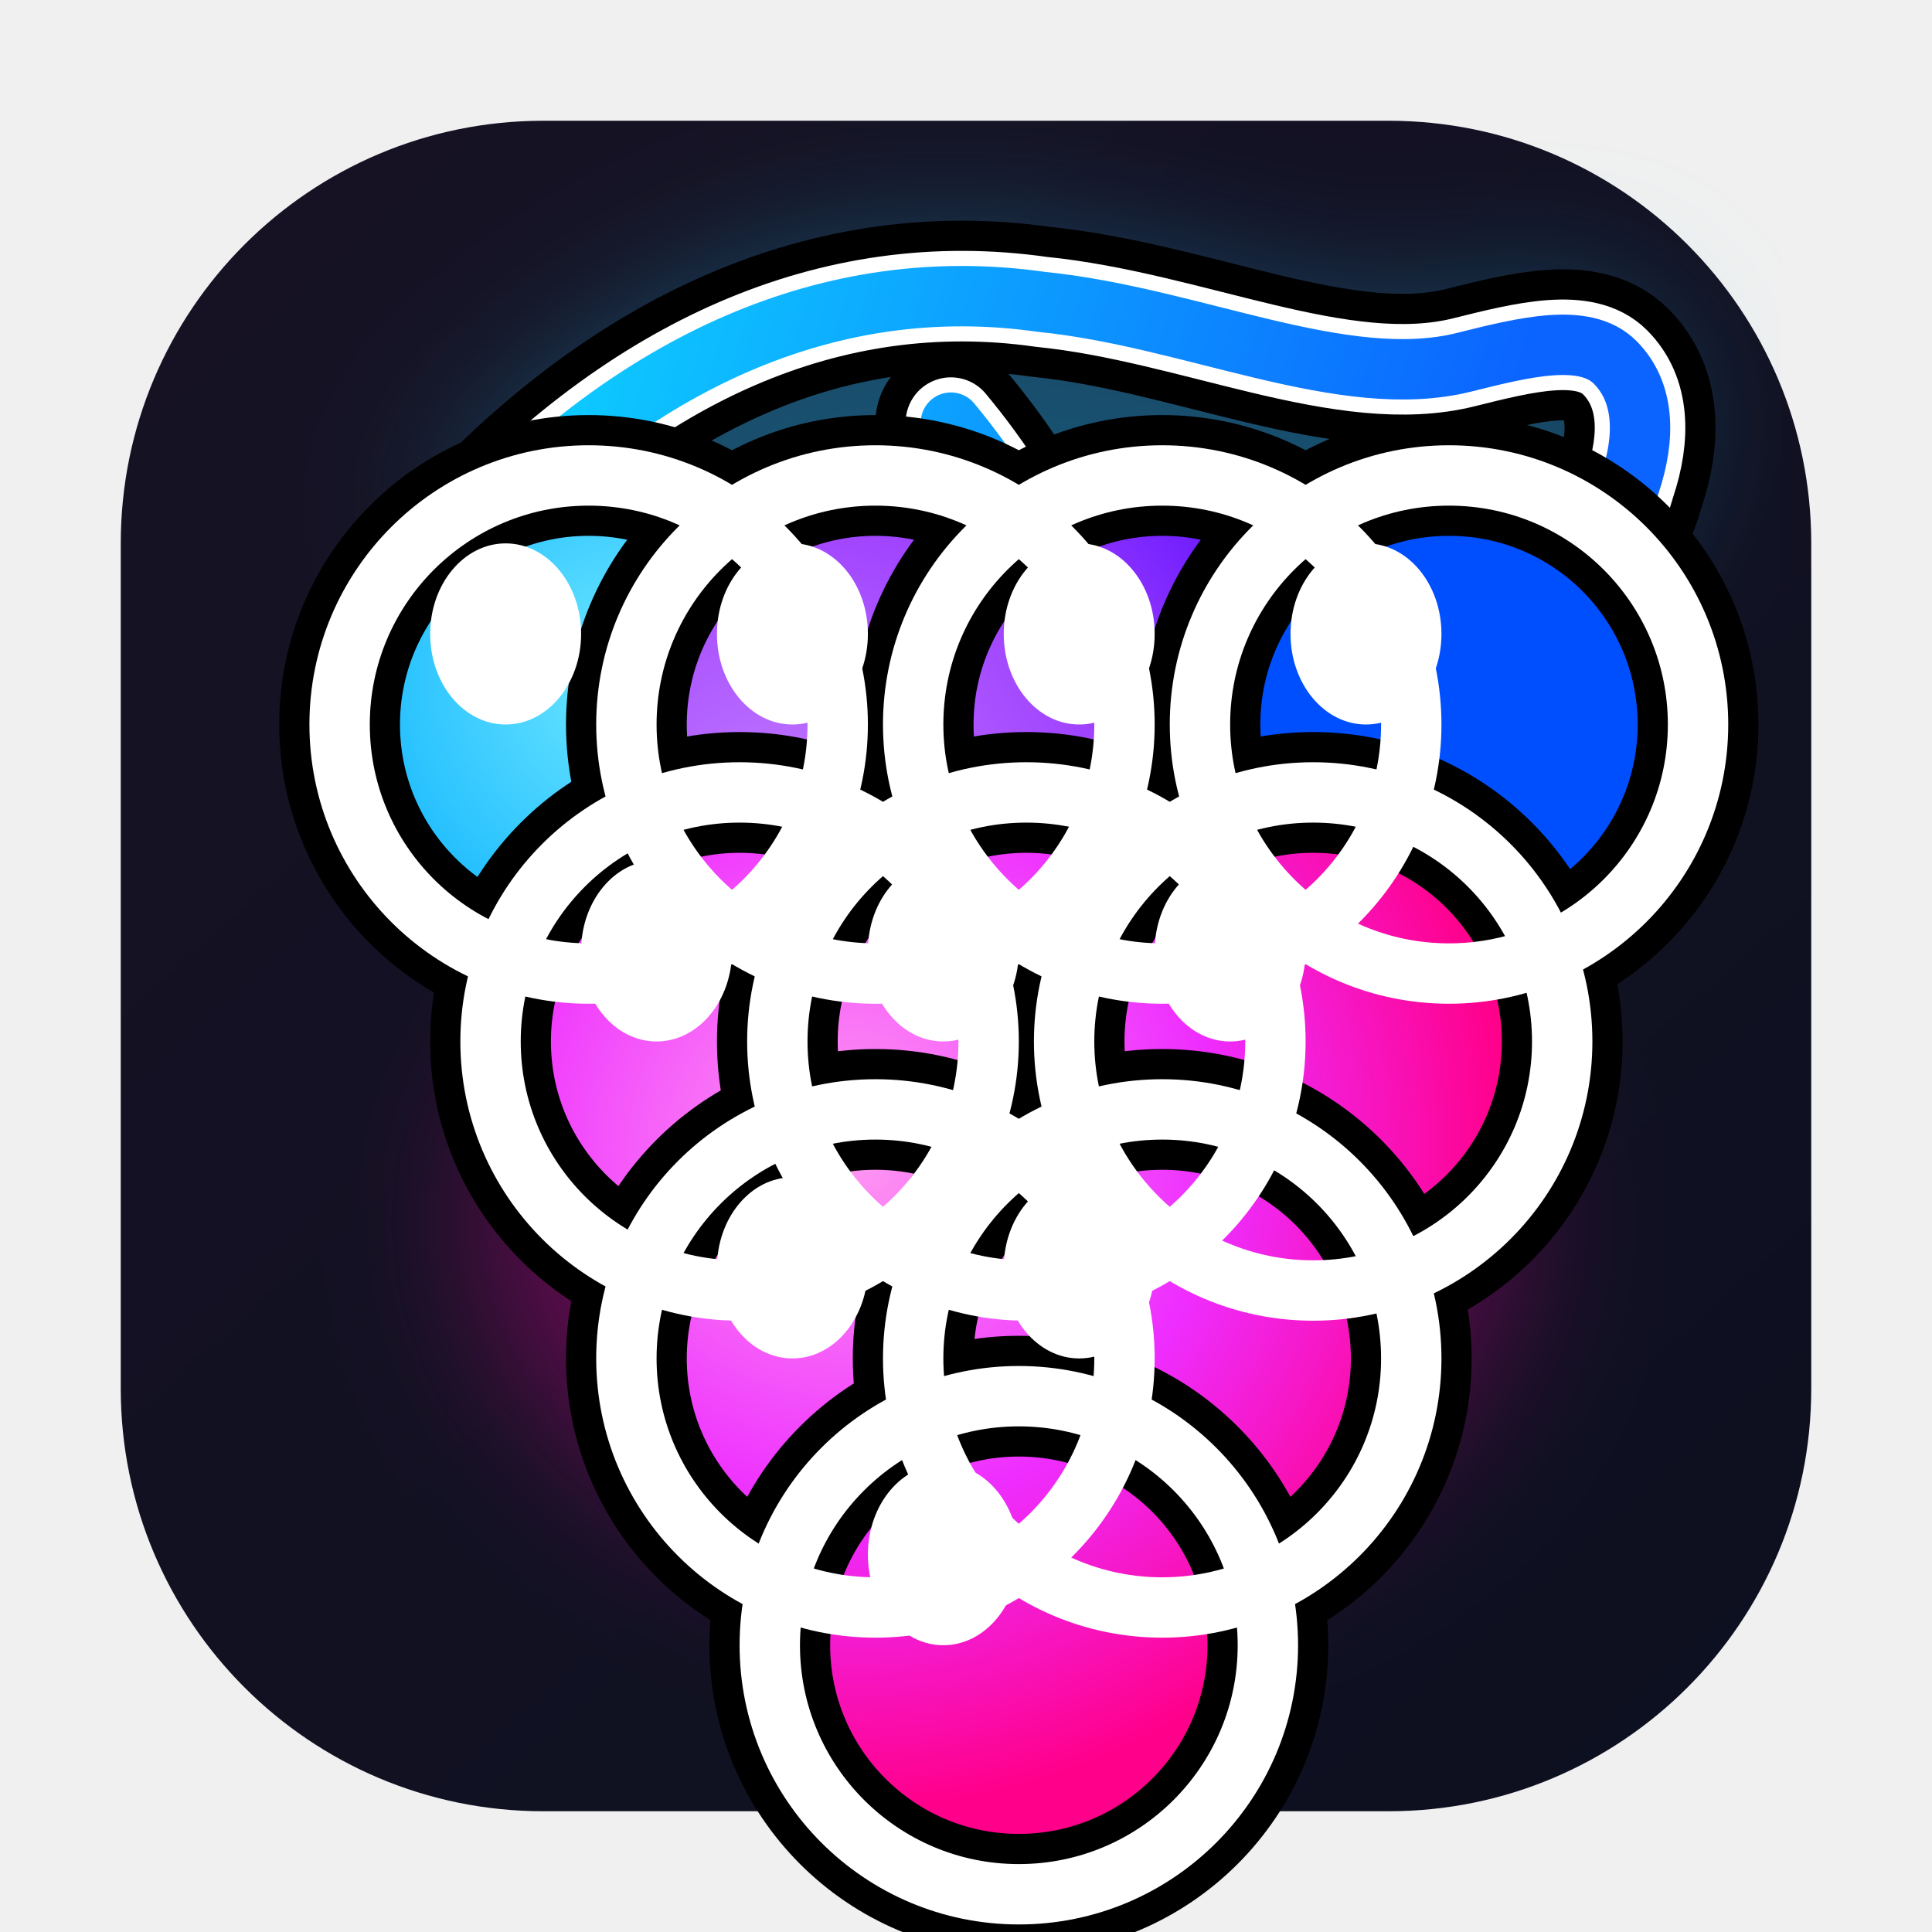
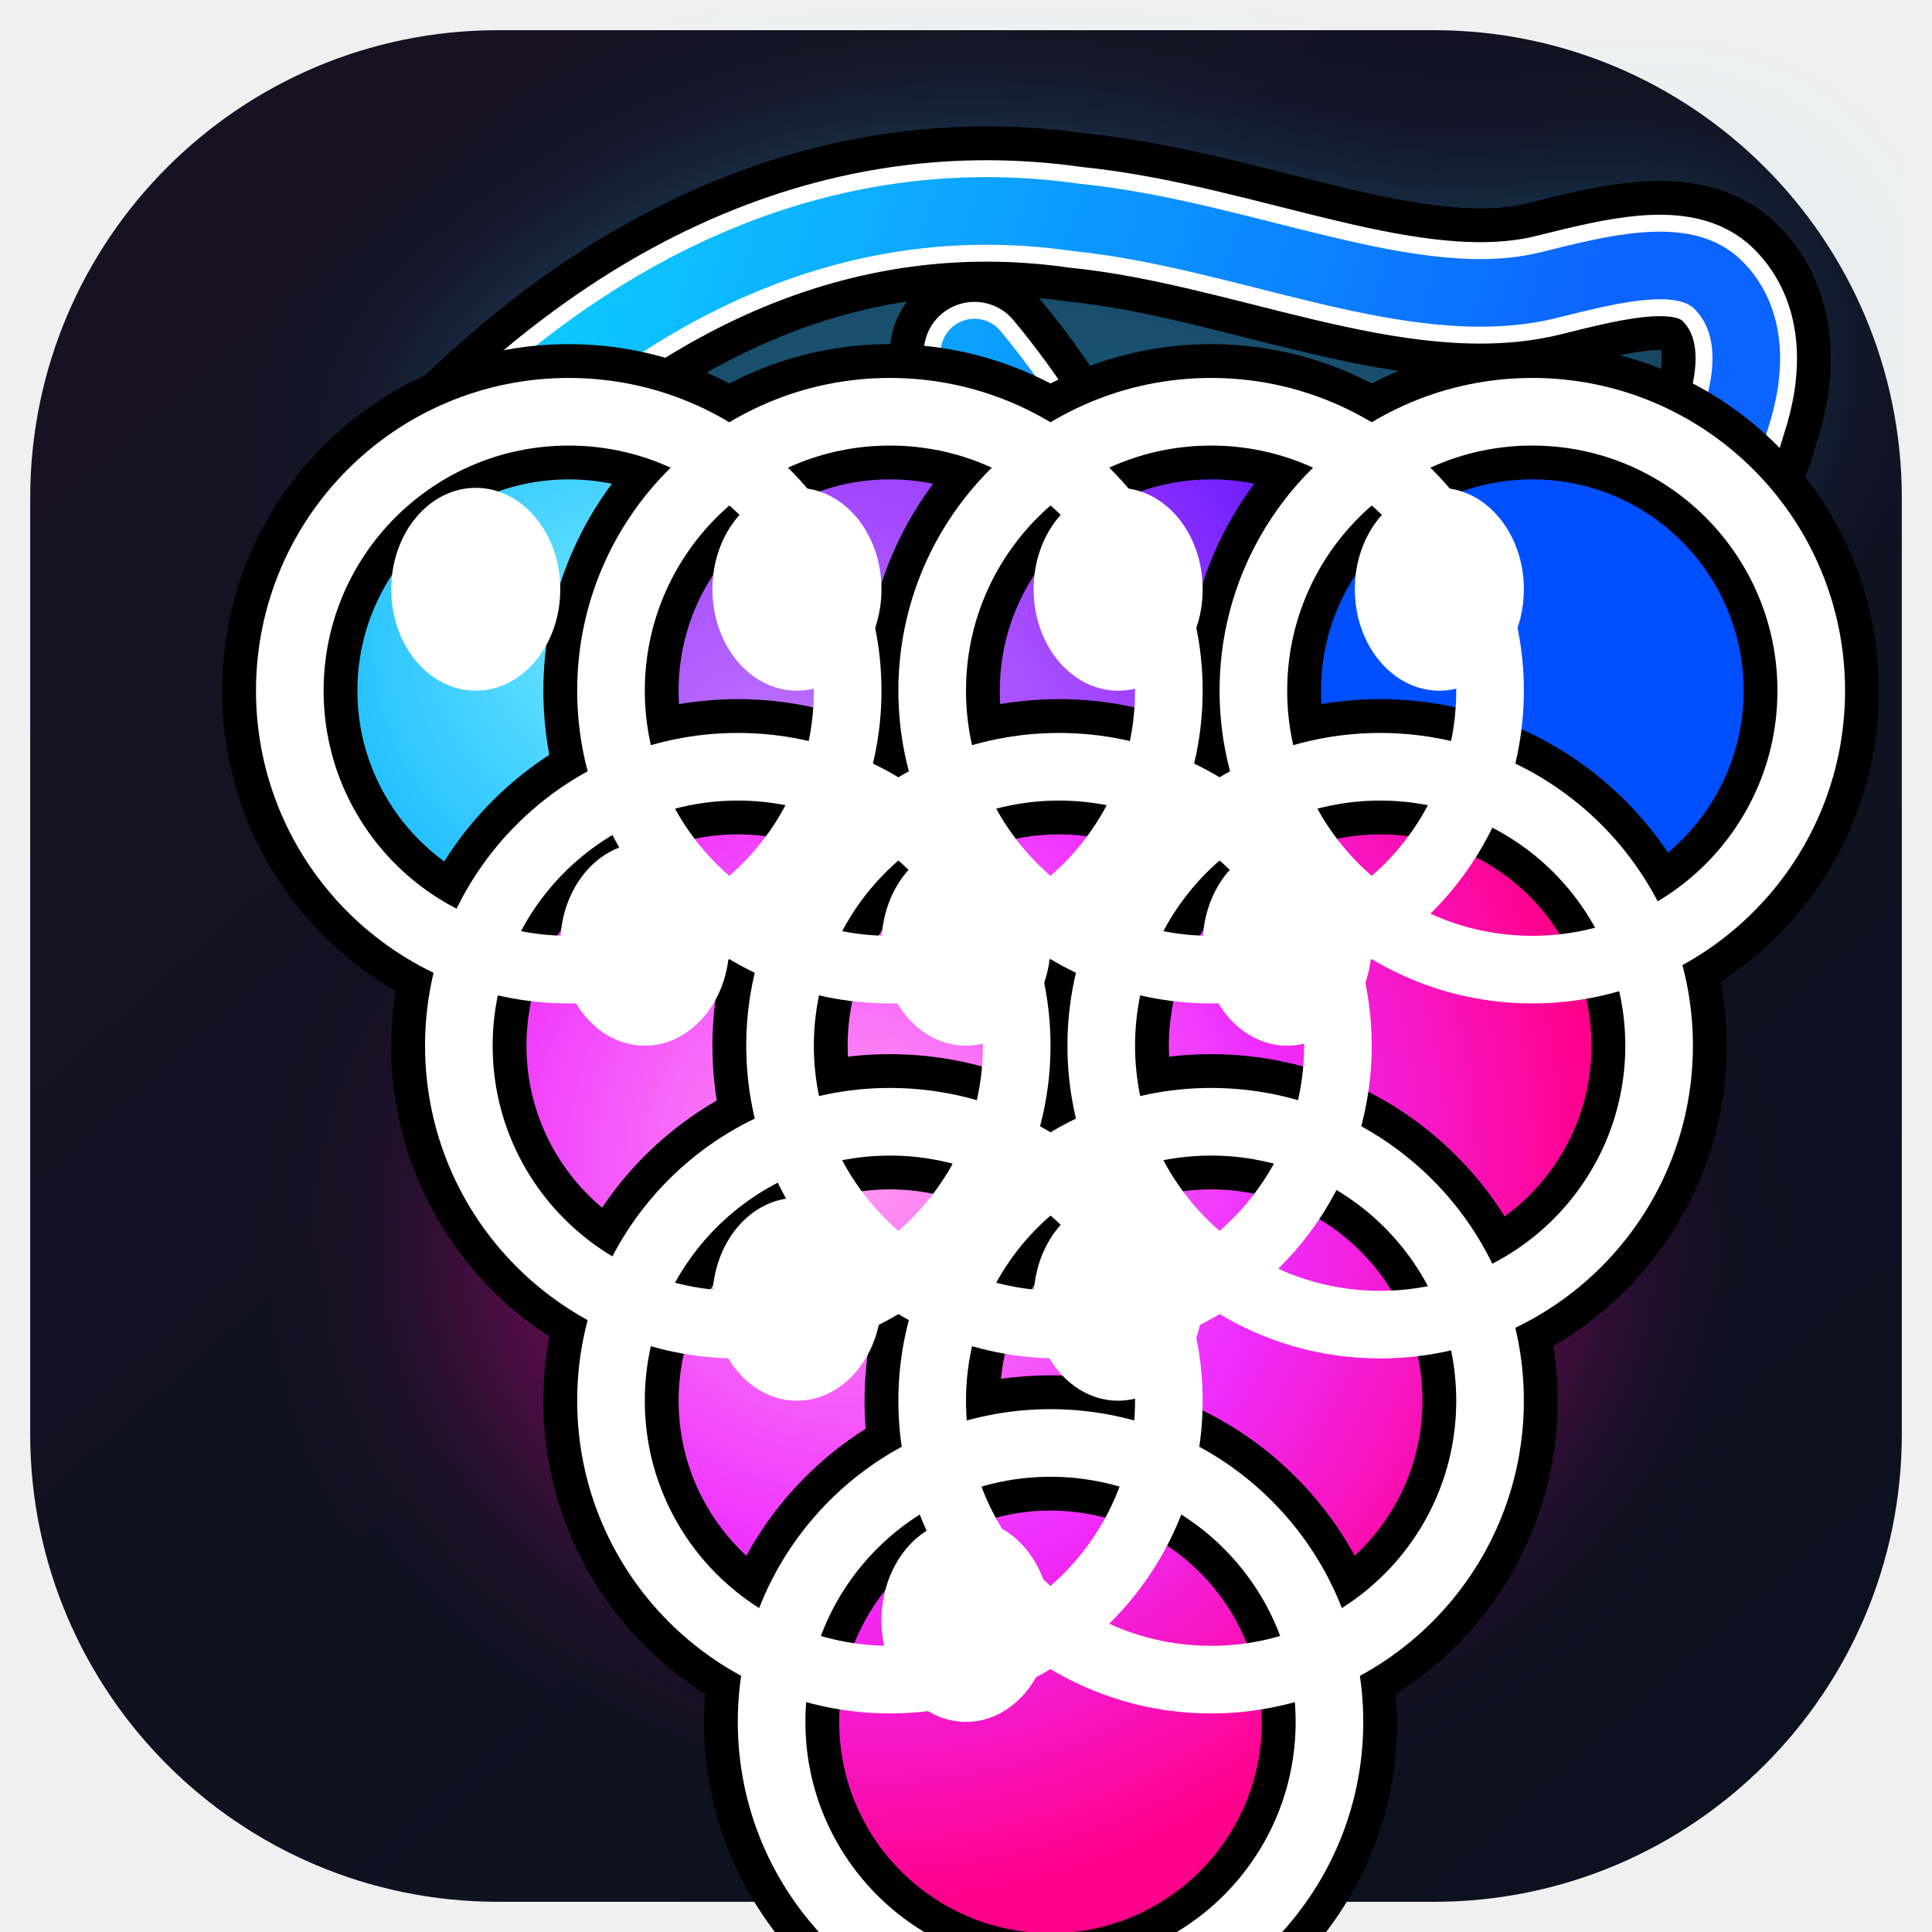
<svg xmlns="http://www.w3.org/2000/svg" width="128" height="128" viewBox="0 0 128 128" fill="none">
  <defs>
    <linearGradient id="bg" x1="16" y1="12" x2="112" y2="120" gradientUnits="userSpaceOnUse">
      <stop stop-color="#161224" />
      <stop offset="1" stop-color="#0D1020" />
    </linearGradient>
    <linearGradient id="stem" x1="24" y1="18" x2="96" y2="40" gradientUnits="userSpaceOnUse">
      <stop stop-color="#0EE3FF" />
      <stop offset="1" stop-color="#0B64FF" />
    </linearGradient>
    <radialGradient id="berryBlue" cx="0" cy="0" r="1" gradientUnits="userSpaceOnUse" gradientTransform="translate(42 45) rotate(51.52) scale(34.9484)">
      <stop stop-color="#70E8FF" />
      <stop offset="0.58" stop-color="#16B8FF" />
      <stop offset="1" stop-color="#004FFF" />
    </radialGradient>
    <radialGradient id="berryPurple" cx="0" cy="0" r="1" gradientUnits="userSpaceOnUse" gradientTransform="translate(52 55) rotate(53.115) scale(37.7558)">
      <stop stop-color="#C27BFF" />
      <stop offset="0.62" stop-color="#9C3CFF" />
      <stop offset="1" stop-color="#5D12FF" />
    </radialGradient>
    <radialGradient id="berryPink" cx="0" cy="0" r="1" gradientUnits="userSpaceOnUse" gradientTransform="translate(56 76) rotate(54.462) scale(43.9016)">
      <stop stop-color="#FF9BF1" />
      <stop offset="0.56" stop-color="#EE2DFF" />
      <stop offset="1" stop-color="#FF008A" />
    </radialGradient>
    <filter id="glow" x="10" y="8" width="108" height="112" filterUnits="userSpaceOnUse" color-interpolation-filters="sRGB">
      <feFlood flood-opacity="0" result="BackgroundImageFix" />
      <feBlend in="SourceGraphic" in2="BackgroundImageFix" result="shape" />
      <feGaussianBlur stdDeviation="5" result="effect1_foregroundBlur_1_2" />
    </filter>
  </defs>
-   <rect x="8" y="8" width="112" height="112" rx="28" fill="url(#bg)" />
-   <g filter="url(#glow)" opacity="0.35">
-     <path d="M28 35C40 20 54 15 68 17C79 18 88 23 97 21C100 20 104 19 107 21C110 23 111 27 110 30C108 37 101 44 94 47C85 51 75 52 66 49C54 45 46 35 28 35Z" fill="#23C7FF" />
-     <ellipse cx="66" cy="81" rx="34" ry="24" fill="#FF00A8" />
-   </g>
-   <path d="M31 36C42 24 55 18 69 20C79 21 89 26 97 24C101 23 105 22 107 24C109 26 109 29 108 32C106 39 100 45 93 48C84 52 74 54 65 51" stroke="#000" stroke-width="10" stroke-linecap="round" stroke-linejoin="round" />
-   <path d="M31 36C42 24 55 18 69 20C79 21 89 26 97 24C101 23 105 22 107 24C109 26 109 29 108 32C106 39 100 45 93 48C84 52 74 54 65 51" stroke="#fff" stroke-width="6" stroke-linecap="round" stroke-linejoin="round" />
-   <path d="M31 36C42 24 55 18 69 20C79 21 89 26 97 24C101 23 105 22 107 24C109 26 109 29 108 32C106 39 100 45 93 48C84 52 74 54 65 51" stroke="url(#stem)" stroke-width="4" stroke-linecap="round" stroke-linejoin="round" />
-   <path d="M63 28C68 34 72 42 75 53" stroke="#000" stroke-width="10" stroke-linecap="round" />
-   <path d="M63 28C68 34 72 42 75 53" stroke="#fff" stroke-width="6" stroke-linecap="round" />
-   <path d="M63 28C68 34 72 42 75 53" stroke="url(#stem)" stroke-width="4" stroke-linecap="round" />
-   <g stroke="#000" stroke-width="8">
-     <circle cx="39" cy="48" r="16.5" fill="url(#berryBlue)" />
-     <circle cx="58" cy="48" r="16.5" fill="url(#berryPurple)" />
-     <circle cx="77" cy="48" r="16.5" fill="url(#berryPurple)" />
-     <circle cx="96" cy="48" r="16.5" fill="url(#berryBlue)" />
-     <circle cx="49" cy="69" r="16.5" fill="url(#berryPink)" />
-     <circle cx="68" cy="69" r="16.5" fill="url(#berryPink)" />
-     <circle cx="87" cy="69" r="16.5" fill="url(#berryPink)" />
-     <circle cx="58" cy="90" r="16.5" fill="url(#berryPink)" />
-     <circle cx="77" cy="90" r="16.5" fill="url(#berryPink)" />
-     <circle cx="67.5" cy="109" r="16.5" fill="url(#berryPink)" />
-   </g>
-   <g stroke="#fff" stroke-width="4">
-     <circle cx="39" cy="48" r="16.5" />
-     <circle cx="58" cy="48" r="16.5" />
-     <circle cx="77" cy="48" r="16.5" />
-     <circle cx="96" cy="48" r="16.5" />
-     <circle cx="49" cy="69" r="16.5" />
-     <circle cx="68" cy="69" r="16.5" />
-     <circle cx="87" cy="69" r="16.5" />
-     <circle cx="58" cy="90" r="16.5" />
-     <circle cx="77" cy="90" r="16.5" />
-     <circle cx="67.5" cy="109" r="16.5" />
-   </g>
-   <g fill="#fff">
-     <ellipse cx="33.5" cy="42" rx="5" ry="6" />
-     <ellipse cx="52.5" cy="42" rx="5" ry="6" />
-     <ellipse cx="71.5" cy="42" rx="5" ry="6" />
-     <ellipse cx="90.5" cy="42" rx="5" ry="6" />
-     <ellipse cx="43.5" cy="63" rx="5" ry="6" />
-     <ellipse cx="62.5" cy="63" rx="5" ry="6" />
-     <ellipse cx="81.5" cy="63" rx="5" ry="6" />
-     <ellipse cx="52.5" cy="84" rx="5" ry="6" />
-     <ellipse cx="71.5" cy="84" rx="5" ry="6" />
-     <ellipse cx="62.5" cy="103" rx="5" ry="6" />
+   <rect x="2" y="2" width="124" height="124" rx="31" fill="url(#bg)" />
+   <g transform="translate(-6 -8) scale(1.12)">
+     <g filter="url(#glow)" opacity="0.35">
+       <path d="M28 35C40 20 54 15 68 17C79 18 88 23 97 21C100 20 104 19 107 21C110 23 111 27 110 30C108 37 101 44 94 47C85 51 75 52 66 49C54 45 46 35 28 35Z" fill="#23C7FF" />
+       <ellipse cx="66" cy="81" rx="34" ry="24" fill="#FF00A8" />
+     </g>
+     <path d="M31 36C42 24 55 18 69 20C79 21 89 26 97 24C101 23 105 22 107 24C109 26 109 29 108 32C106 39 100 45 93 48C84 52 74 54 65 51" stroke="#000" stroke-width="10" stroke-linecap="round" stroke-linejoin="round" />
+     <path d="M31 36C42 24 55 18 69 20C79 21 89 26 97 24C101 23 105 22 107 24C109 26 109 29 108 32C106 39 100 45 93 48C84 52 74 54 65 51" stroke="#fff" stroke-width="6" stroke-linecap="round" stroke-linejoin="round" />
+     <path d="M31 36C42 24 55 18 69 20C79 21 89 26 97 24C101 23 105 22 107 24C109 26 109 29 108 32C106 39 100 45 93 48C84 52 74 54 65 51" stroke="url(#stem)" stroke-width="4" stroke-linecap="round" stroke-linejoin="round" />
+     <path d="M63 28C68 34 72 42 75 53" stroke="#000" stroke-width="10" stroke-linecap="round" />
+     <path d="M63 28C68 34 72 42 75 53" stroke="#fff" stroke-width="6" stroke-linecap="round" />
+     <path d="M63 28C68 34 72 42 75 53" stroke="url(#stem)" stroke-width="4" stroke-linecap="round" />
+     <g stroke="#000" stroke-width="8">
+       <circle cx="39" cy="48" r="16.5" fill="url(#berryBlue)" />
+       <circle cx="58" cy="48" r="16.5" fill="url(#berryPurple)" />
+       <circle cx="77" cy="48" r="16.5" fill="url(#berryPurple)" />
+       <circle cx="96" cy="48" r="16.5" fill="url(#berryBlue)" />
+       <circle cx="49" cy="69" r="16.5" fill="url(#berryPink)" />
+       <circle cx="68" cy="69" r="16.5" fill="url(#berryPink)" />
+       <circle cx="87" cy="69" r="16.5" fill="url(#berryPink)" />
+       <circle cx="58" cy="90" r="16.5" fill="url(#berryPink)" />
+       <circle cx="77" cy="90" r="16.5" fill="url(#berryPink)" />
+       <circle cx="67.5" cy="109" r="16.5" fill="url(#berryPink)" />
+     </g>
+     <g stroke="#fff" stroke-width="4">
+       <circle cx="39" cy="48" r="16.5" />
+       <circle cx="58" cy="48" r="16.5" />
+       <circle cx="77" cy="48" r="16.5" />
+       <circle cx="96" cy="48" r="16.5" />
+       <circle cx="49" cy="69" r="16.5" />
+       <circle cx="68" cy="69" r="16.5" />
+       <circle cx="87" cy="69" r="16.5" />
+       <circle cx="58" cy="90" r="16.5" />
+       <circle cx="77" cy="90" r="16.5" />
+       <circle cx="67.5" cy="109" r="16.5" />
+     </g>
+     <g fill="#fff">
+       <ellipse cx="33.5" cy="42" rx="5" ry="6" />
+       <ellipse cx="52.5" cy="42" rx="5" ry="6" />
+       <ellipse cx="71.5" cy="42" rx="5" ry="6" />
+       <ellipse cx="90.5" cy="42" rx="5" ry="6" />
+       <ellipse cx="43.5" cy="63" rx="5" ry="6" />
+       <ellipse cx="62.5" cy="63" rx="5" ry="6" />
+       <ellipse cx="81.5" cy="63" rx="5" ry="6" />
+       <ellipse cx="52.5" cy="84" rx="5" ry="6" />
+       <ellipse cx="71.5" cy="84" rx="5" ry="6" />
+       <ellipse cx="62.5" cy="103" rx="5" ry="6" />
+     </g>
  </g>
</svg>
